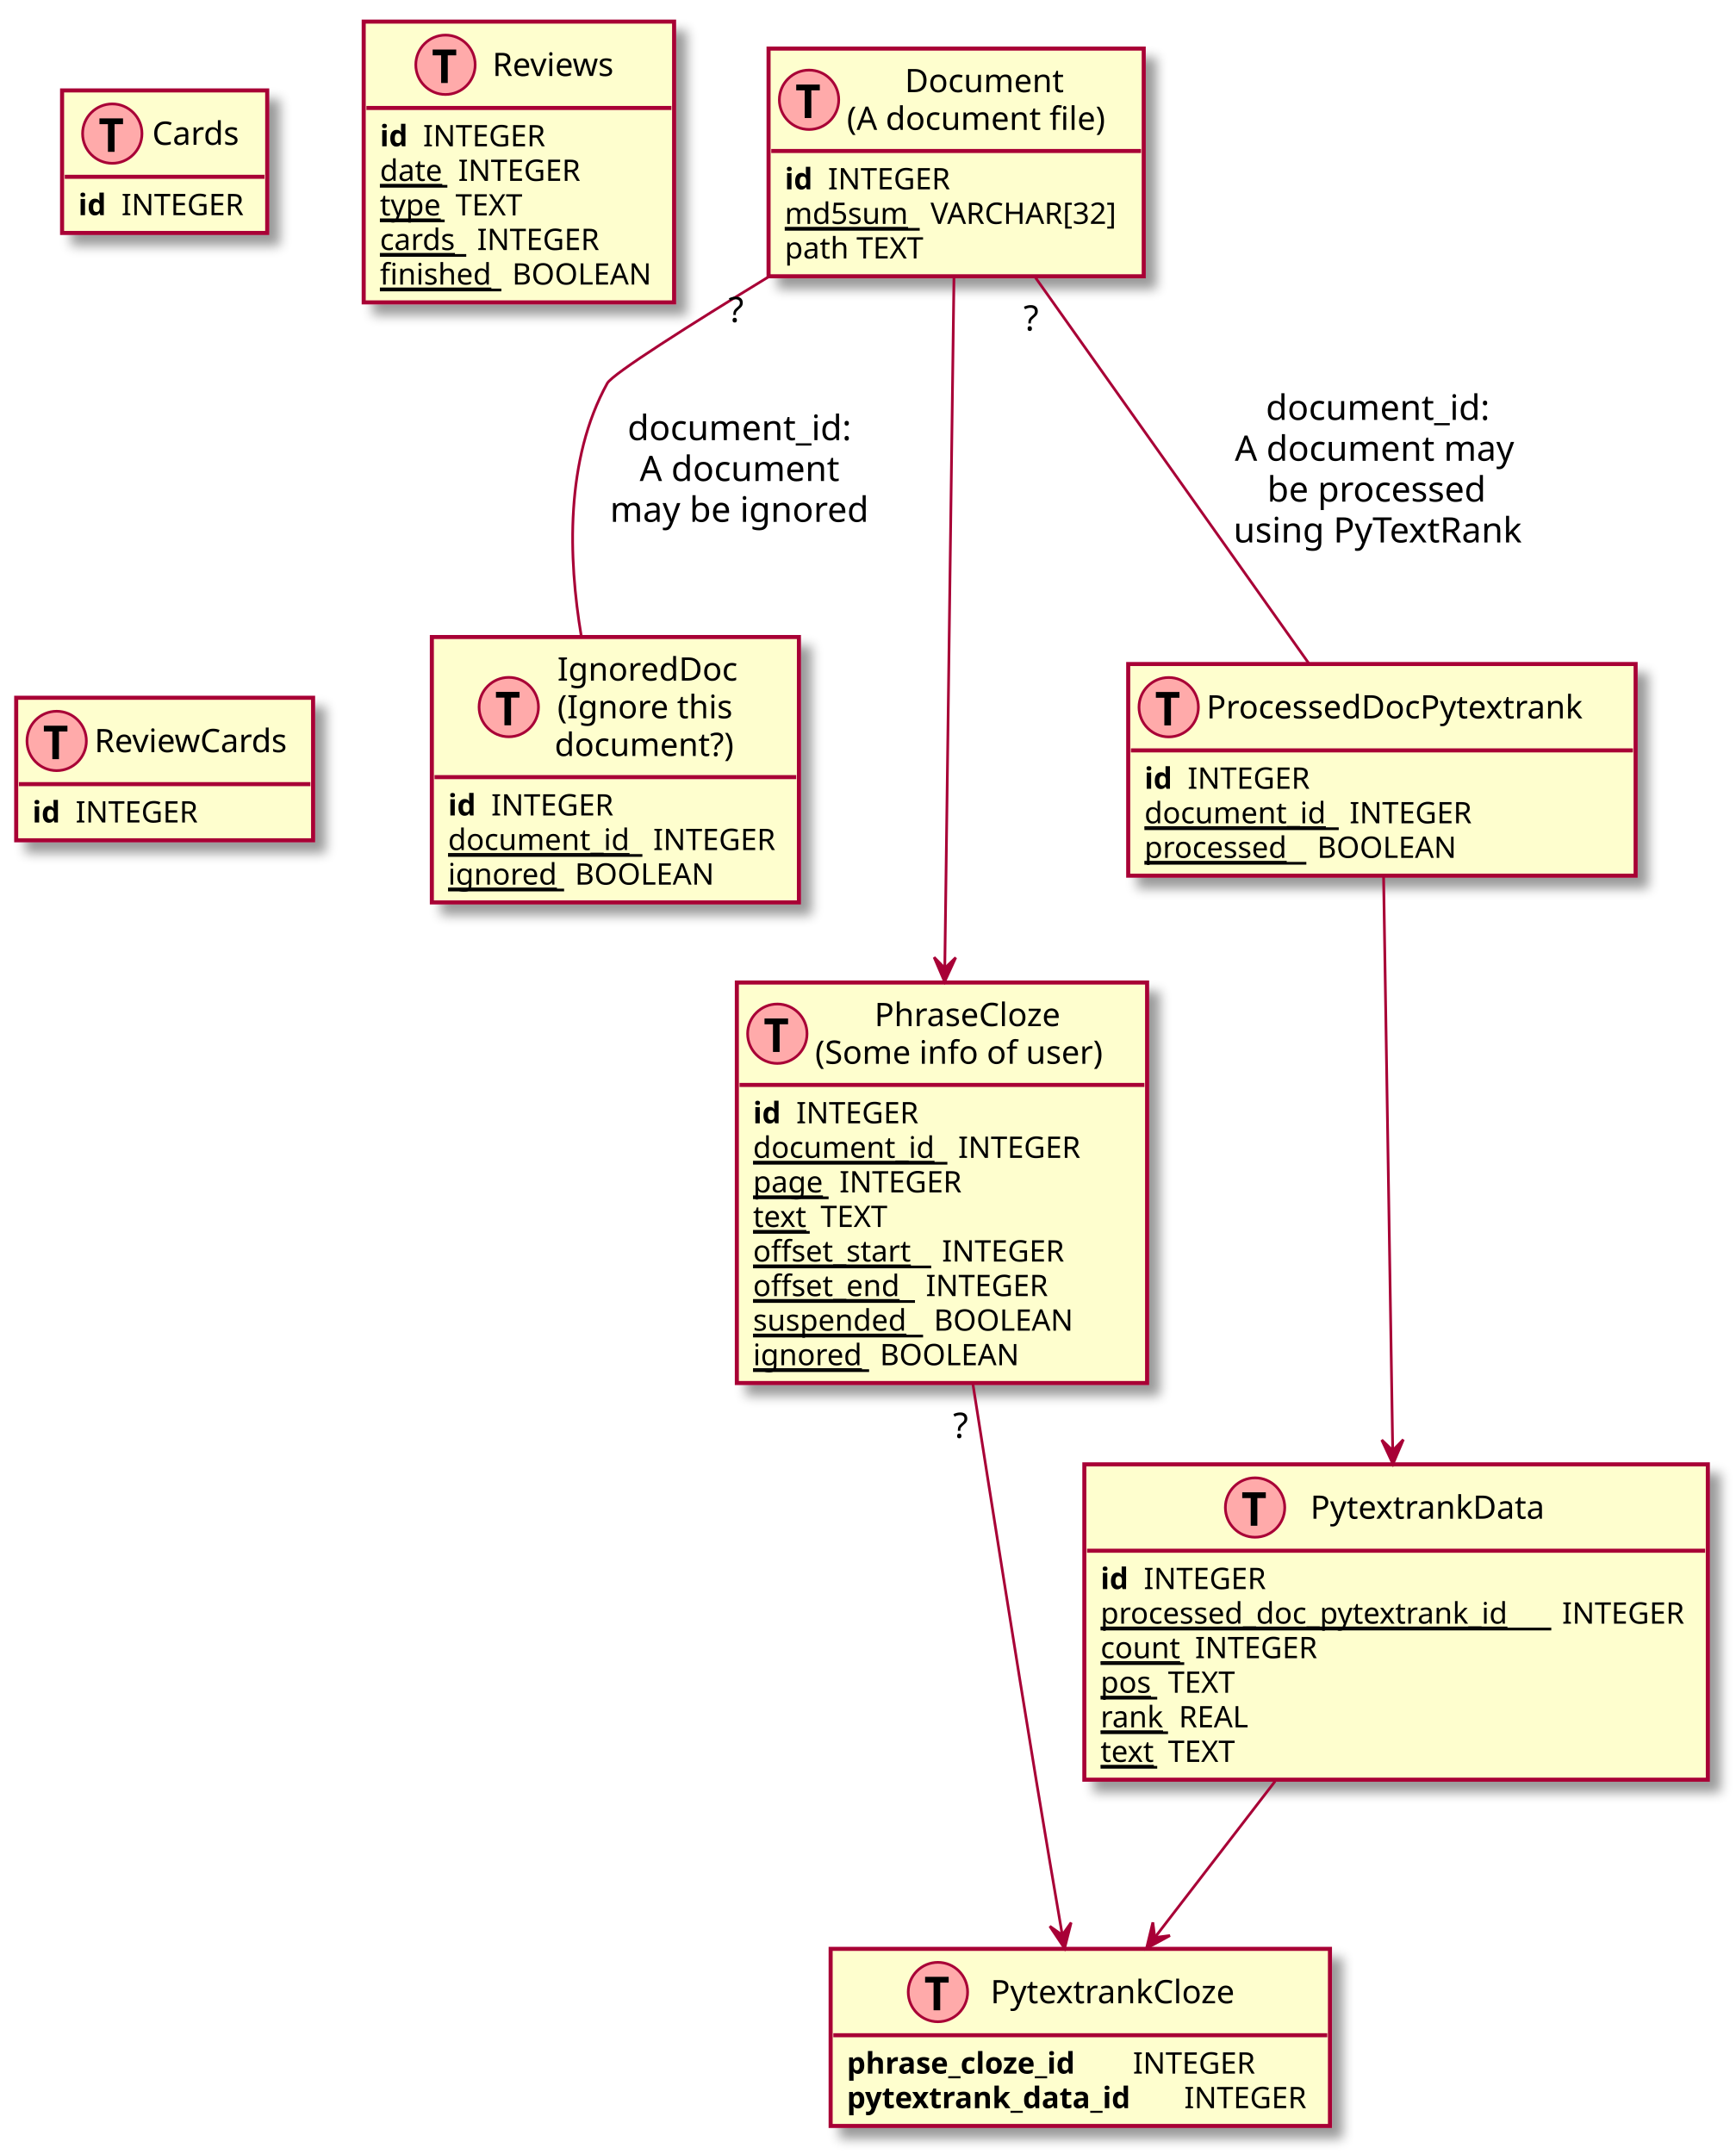
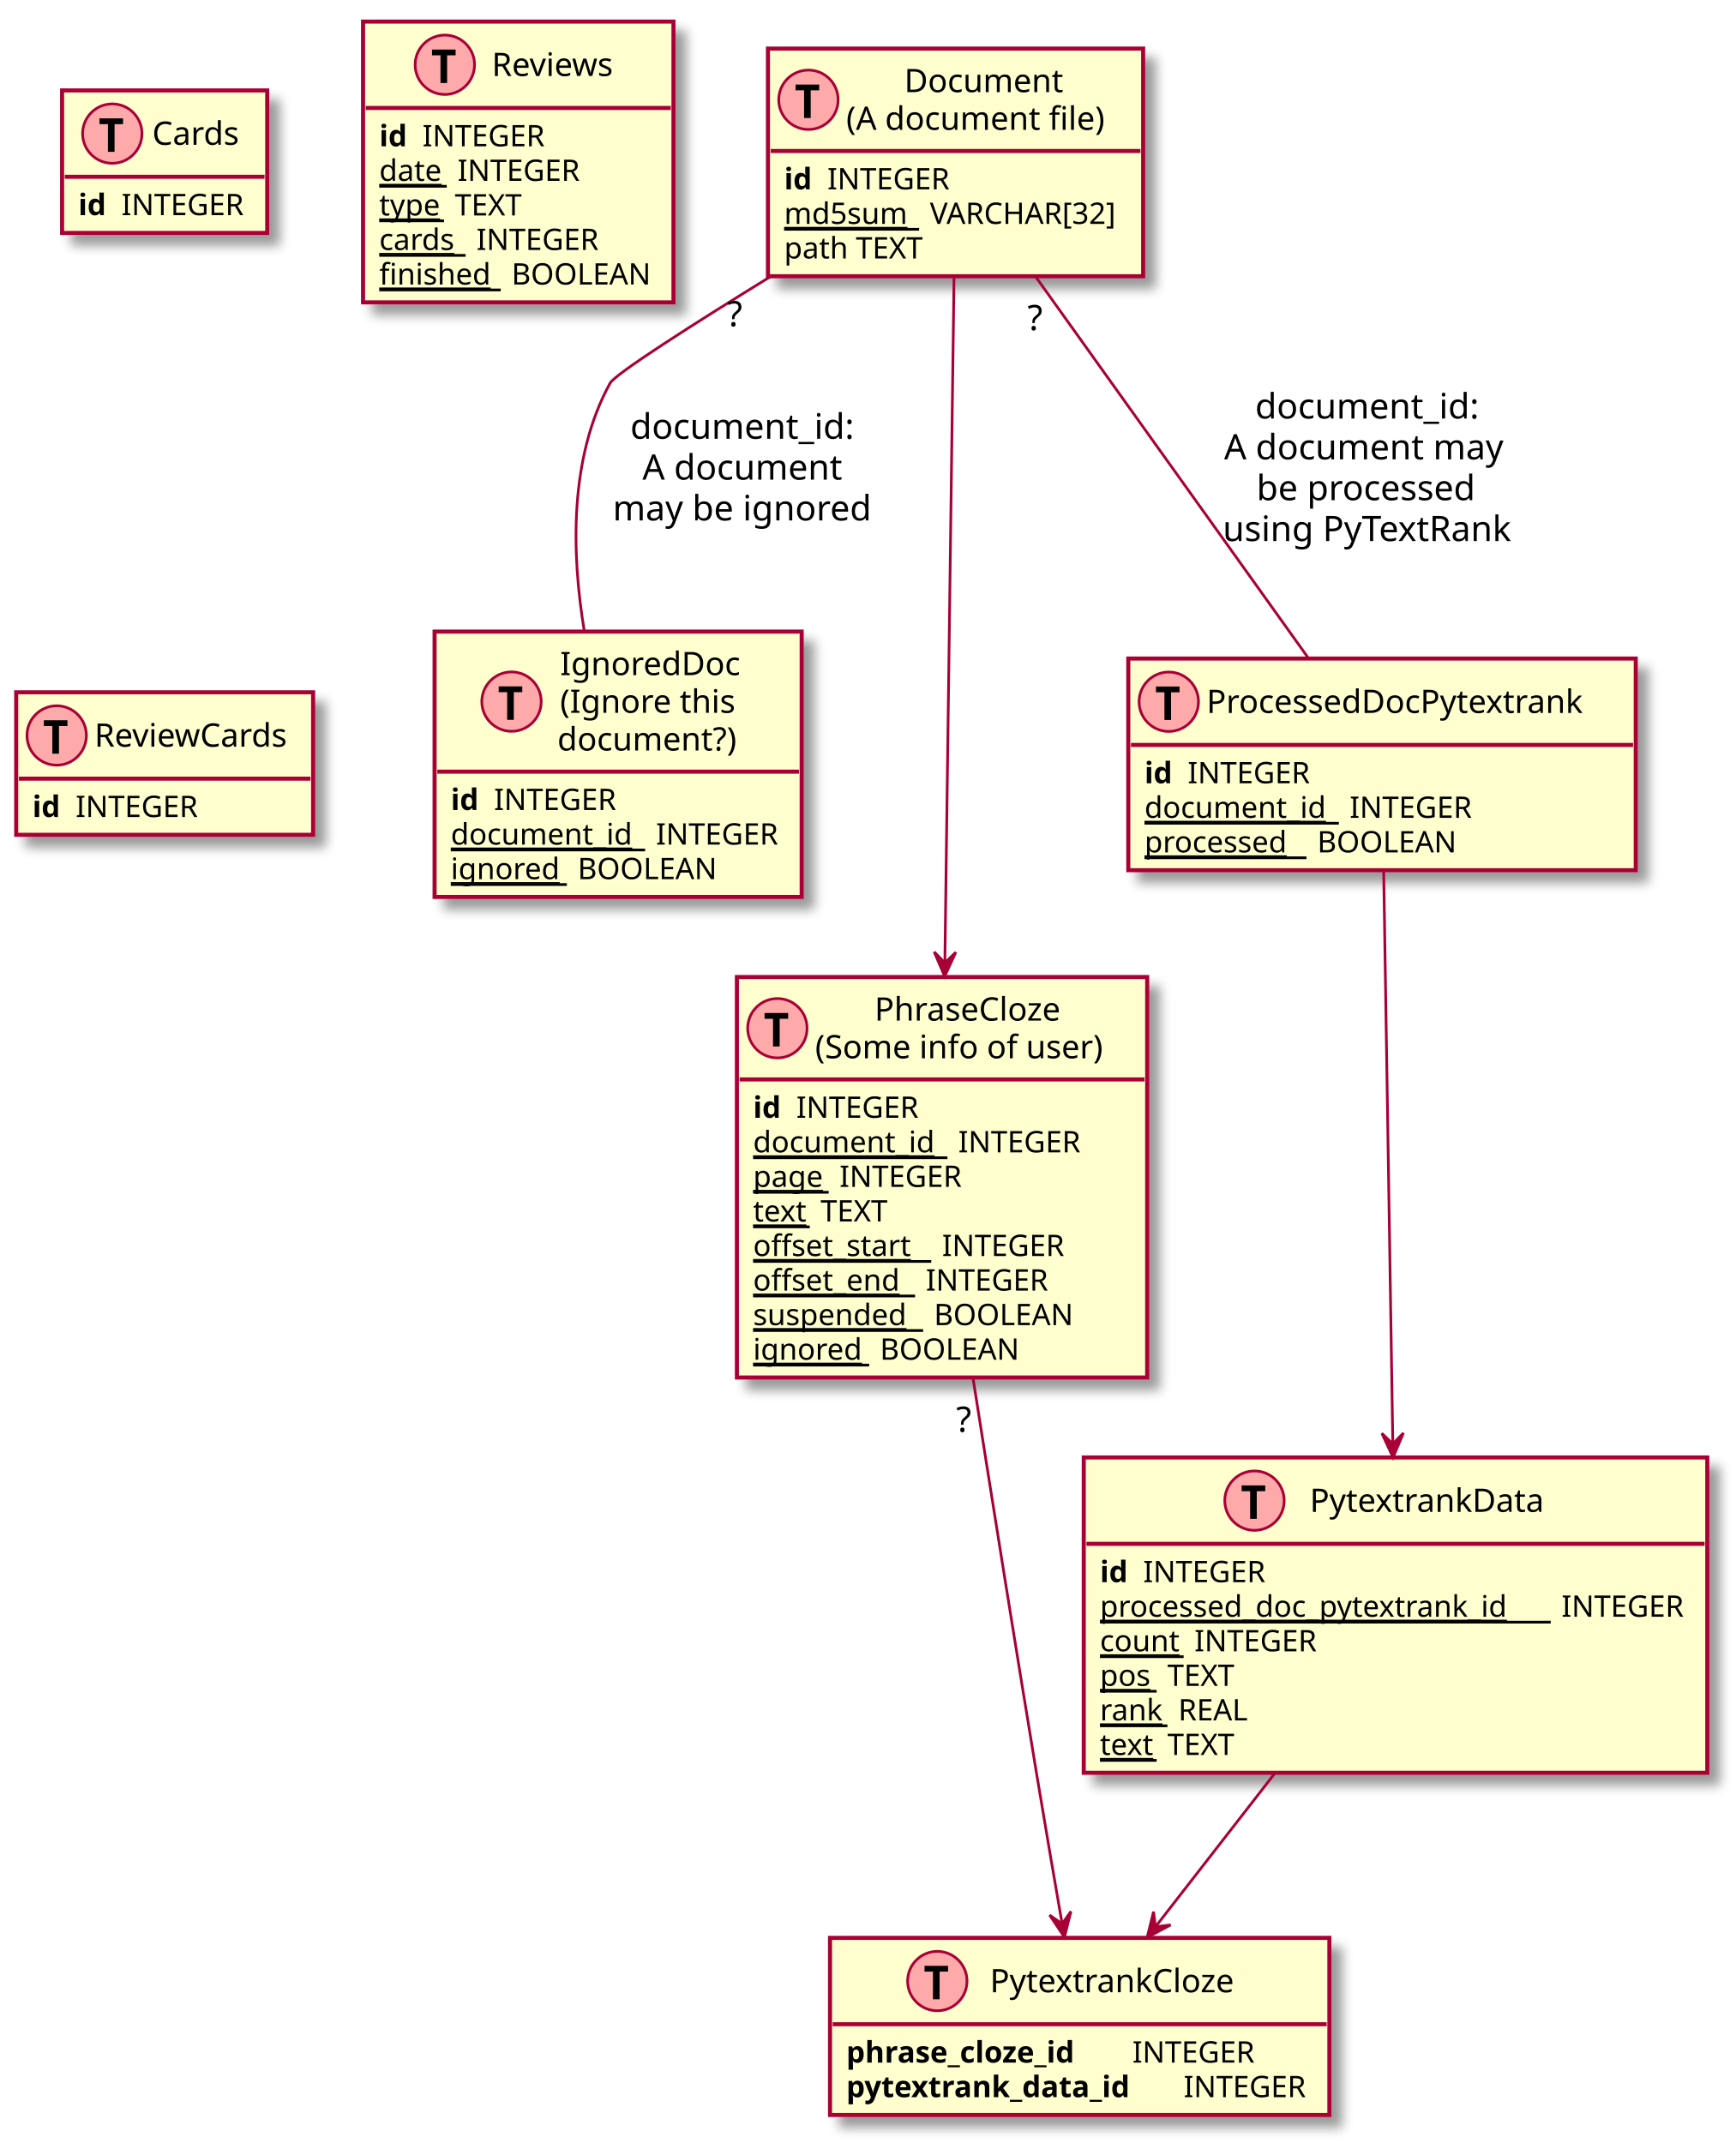
- <svg xmlns="http://www.w3.org/2000/svg" contentScriptType="application/ecmascript" contentStyleType="text/css" height="798px" preserveAspectRatio="none" style="width:643px;height:798px;" version="1.1" viewBox="0 0 643 798" width="643px" zoomAndPan="magnify">
+ <svg xmlns="http://www.w3.org/2000/svg" contentScriptType="application/ecmascript" contentStyleType="text/css" height="794px" preserveAspectRatio="none" style="width:643px;height:794px;" version="1.1" viewBox="0 0 643 794" width="643px" zoomAndPan="magnify">
  <defs>
    <filter height="300%" id="ff86ilo8tesae" width="300%" x="-1" y="-1">
      <feGaussianBlur result="blurOut" stdDeviation="2.0" />
      <feColorMatrix in="blurOut" result="blurOut2" type="matrix" values="0 0 0 0 0 0 0 0 0 0 0 0 0 0 0 0 0 0 .4 0" />
      <feOffset dx="4.0" dy="4.0" in="blurOut2" result="blurOut3" />
      <feBlend in="SourceGraphic" in2="blurOut3" mode="normal" />
    </filter>
  </defs>
  <g>
-     <rect fill="#FEFECE" filter="url(#ff86ilo8tesae)" height="84.352" id="document" style="stroke: #A80036; stroke-width: 1.5;" width="139" x="284.75" y="18" />
-     <ellipse cx="299.75" cy="36.969" fill="#FFAAAA" rx="11" ry="11" style="stroke: #A80036; stroke-width: 1.0;" />
-     <path d="M300.594,43.719 L298.141,43.719 L298.141,33.469 L295,33.469 L295,31.328 L303.734,31.328 L303.734,33.469 L300.594,33.469 L300.594,43.719 Z " />
-     <text fill="#000000" font-family="sans-serif" font-size="12" lengthAdjust="spacingAndGlyphs" textLength="64" x="335.25" y="34.139">Document</text>
-     <text fill="#000000" font-family="sans-serif" font-size="12" lengthAdjust="spacingAndGlyphs" textLength="107" x="313.75" y="48.107">(A document file)</text>
-     <line style="stroke: #A80036; stroke-width: 1.5;" x1="285.75" x2="422.75" y1="55.938" y2="55.938" />
-     <text fill="#000000" font-family="sans-serif" font-size="11" font-weight="bold" lengthAdjust="spacingAndGlyphs" textLength="12" x="290.75" y="70.148">id</text>
-     <text fill="#000000" font-family="sans-serif" font-size="11" lengthAdjust="spacingAndGlyphs" textLength="48" x="306.75" y="70.148">INTEGER</text>
-     <text fill="#000000" font-family="sans-serif" font-size="11" lengthAdjust="spacingAndGlyphs" text-decoration="underline" textLength="50" x="290.75" y="82.953">md5sum</text>
-     <line style="stroke: #000000; stroke-width: 1.0;" x1="290.75" x2="340.75" y1="84.953" y2="84.953" />
-     <text fill="#000000" font-family="sans-serif" font-size="11" lengthAdjust="spacingAndGlyphs" textLength="73" x="344.75" y="82.953">VARCHAR[32]</text>
-     <text fill="#000000" font-family="sans-serif" font-size="11" lengthAdjust="spacingAndGlyphs" textLength="57" x="290.75" y="95.757">path TEXT</text>
-     <rect fill="#FEFECE" filter="url(#ff86ilo8tesae)" height="98.32" id="ignored_doc" style="stroke: #A80036; stroke-width: 1.5;" width="136" x="160" y="236" />
-     <ellipse cx="188.5" cy="261.953" fill="#FFAAAA" rx="11" ry="11" style="stroke: #A80036; stroke-width: 1.0;" />
-     <path d="M189.344,268.703 L186.891,268.703 L186.891,258.453 L183.75,258.453 L183.75,256.312 L192.484,256.312 L192.484,258.453 L189.344,258.453 L189.344,268.703 Z " />
-     <text fill="#000000" font-family="sans-serif" font-size="12" lengthAdjust="spacingAndGlyphs" textLength="72" x="206.5" y="252.139">IgnoredDoc</text>
-     <text fill="#000000" font-family="sans-serif" font-size="12" lengthAdjust="spacingAndGlyphs" textLength="72" x="206.5" y="266.107">(Ignore this</text>
-     <text fill="#000000" font-family="sans-serif" font-size="12" lengthAdjust="spacingAndGlyphs" textLength="74" x="205.5" y="280.076">document?)</text>
-     <line style="stroke: #A80036; stroke-width: 1.5;" x1="161" x2="295" y1="287.906" y2="287.906" />
-     <text fill="#000000" font-family="sans-serif" font-size="11" font-weight="bold" lengthAdjust="spacingAndGlyphs" textLength="12" x="166" y="302.117">id</text>
-     <text fill="#000000" font-family="sans-serif" font-size="11" lengthAdjust="spacingAndGlyphs" textLength="48" x="182" y="302.117">INTEGER</text>
-     <text fill="#000000" font-family="sans-serif" font-size="11" lengthAdjust="spacingAndGlyphs" text-decoration="underline" textLength="72" x="166" y="314.921">document_id</text>
-     <line style="stroke: #000000; stroke-width: 1.0;" x1="166" x2="238" y1="316.921" y2="316.921" />
-     <text fill="#000000" font-family="sans-serif" font-size="11" lengthAdjust="spacingAndGlyphs" textLength="48" x="242" y="314.921">INTEGER</text>
-     <text fill="#000000" font-family="sans-serif" font-size="11" lengthAdjust="spacingAndGlyphs" text-decoration="underline" textLength="43" x="166" y="327.726">ignored</text>
-     <line style="stroke: #000000; stroke-width: 1.0;" x1="166" x2="209" y1="329.726" y2="329.726" />
-     <text fill="#000000" font-family="sans-serif" font-size="11" lengthAdjust="spacingAndGlyphs" textLength="54" x="213" y="327.726">BOOLEAN</text>
+     <rect fill="#FEFECE" filter="url(#ff86ilo8tesae)" height="84.352" id="document" style="stroke: #A80036; stroke-width: 1.5;" width="139" x="284.5" y="18" />
+     <ellipse cx="299.5" cy="36.969" fill="#FFAAAA" rx="11" ry="11" style="stroke: #A80036; stroke-width: 1.0;" />
+     <path d="M300.344,43.719 L297.891,43.719 L297.891,33.469 L294.75,33.469 L294.75,31.328 L303.484,31.328 L303.484,33.469 L300.344,33.469 L300.344,43.719 Z " />
+     <text fill="#000000" font-family="sans-serif" font-size="12" lengthAdjust="spacingAndGlyphs" textLength="64" x="335" y="34.139">Document</text>
+     <text fill="#000000" font-family="sans-serif" font-size="12" lengthAdjust="spacingAndGlyphs" textLength="107" x="313.5" y="48.107">(A document file)</text>
+     <line style="stroke: #A80036; stroke-width: 1.5;" x1="285.5" x2="422.5" y1="55.938" y2="55.938" />
+     <text fill="#000000" font-family="sans-serif" font-size="11" font-weight="bold" lengthAdjust="spacingAndGlyphs" textLength="12" x="290.5" y="70.148">id</text>
+     <text fill="#000000" font-family="sans-serif" font-size="11" lengthAdjust="spacingAndGlyphs" textLength="48" x="306.5" y="70.148">INTEGER</text>
+     <text fill="#000000" font-family="sans-serif" font-size="11" lengthAdjust="spacingAndGlyphs" text-decoration="underline" textLength="50" x="290.5" y="82.953">md5sum</text>
+     <line style="stroke: #000000; stroke-width: 1.0;" x1="290.5" x2="340.5" y1="84.953" y2="84.953" />
+     <text fill="#000000" font-family="sans-serif" font-size="11" lengthAdjust="spacingAndGlyphs" textLength="73" x="344.5" y="82.953">VARCHAR[32]</text>
+     <text fill="#000000" font-family="sans-serif" font-size="11" lengthAdjust="spacingAndGlyphs" textLength="57" x="290.5" y="95.757">path TEXT</text>
+     <rect fill="#FEFECE" filter="url(#ff86ilo8tesae)" height="98.32" id="ignored_doc" style="stroke: #A80036; stroke-width: 1.5;" width="136" x="161" y="234" />
+     <ellipse cx="189.5" cy="259.953" fill="#FFAAAA" rx="11" ry="11" style="stroke: #A80036; stroke-width: 1.0;" />
+     <path d="M190.344,266.703 L187.891,266.703 L187.891,256.453 L184.75,256.453 L184.75,254.312 L193.484,254.312 L193.484,256.453 L190.344,256.453 L190.344,266.703 Z " />
+     <text fill="#000000" font-family="sans-serif" font-size="12" lengthAdjust="spacingAndGlyphs" textLength="72" x="207.5" y="250.139">IgnoredDoc</text>
+     <text fill="#000000" font-family="sans-serif" font-size="12" lengthAdjust="spacingAndGlyphs" textLength="72" x="207.5" y="264.107">(Ignore this</text>
+     <text fill="#000000" font-family="sans-serif" font-size="12" lengthAdjust="spacingAndGlyphs" textLength="74" x="206.5" y="278.076">document?)</text>
+     <line style="stroke: #A80036; stroke-width: 1.5;" x1="162" x2="296" y1="285.906" y2="285.906" />
+     <text fill="#000000" font-family="sans-serif" font-size="11" font-weight="bold" lengthAdjust="spacingAndGlyphs" textLength="12" x="167" y="300.117">id</text>
+     <text fill="#000000" font-family="sans-serif" font-size="11" lengthAdjust="spacingAndGlyphs" textLength="48" x="183" y="300.117">INTEGER</text>
+     <text fill="#000000" font-family="sans-serif" font-size="11" lengthAdjust="spacingAndGlyphs" text-decoration="underline" textLength="72" x="167" y="312.921">document_id</text>
+     <line style="stroke: #000000; stroke-width: 1.0;" x1="167" x2="239" y1="314.921" y2="314.921" />
+     <text fill="#000000" font-family="sans-serif" font-size="11" lengthAdjust="spacingAndGlyphs" textLength="48" x="243" y="312.921">INTEGER</text>
+     <text fill="#000000" font-family="sans-serif" font-size="11" lengthAdjust="spacingAndGlyphs" text-decoration="underline" textLength="43" x="167" y="325.726">ignored</text>
+     <line style="stroke: #000000; stroke-width: 1.0;" x1="167" x2="210" y1="327.726" y2="327.726" />
+     <text fill="#000000" font-family="sans-serif" font-size="11" lengthAdjust="spacingAndGlyphs" textLength="54" x="214" y="325.726">BOOLEAN</text>
    <rect fill="#FEFECE" filter="url(#ff86ilo8tesae)" height="52.805" id="cards" style="stroke: #A80036; stroke-width: 1.5;" width="76" x="23" y="33.5" />
    <ellipse cx="41.6" cy="49.5" fill="#FFAAAA" rx="11" ry="11" style="stroke: #A80036; stroke-width: 1.0;" />
    <path d="M42.444,56.25 L39.991,56.25 L39.991,46 L36.85,46 L36.85,43.859 L45.584,43.859 L45.584,46 L42.444,46 L42.444,56.25 Z " />
    <text fill="#000000" font-family="sans-serif" font-size="12" lengthAdjust="spacingAndGlyphs" textLength="36" x="56.4" y="53.654">Cards</text>
    <line style="stroke: #A80036; stroke-width: 1.5;" x1="24" x2="98" y1="65.5" y2="65.5" />
    <text fill="#000000" font-family="sans-serif" font-size="11" font-weight="bold" lengthAdjust="spacingAndGlyphs" textLength="12" x="29" y="79.71">id</text>
    <text fill="#000000" font-family="sans-serif" font-size="11" lengthAdjust="spacingAndGlyphs" textLength="48" x="45" y="79.71">INTEGER</text>
-     <rect fill="#FEFECE" filter="url(#ff86ilo8tesae)" height="104.023" id="reviews" style="stroke: #A80036; stroke-width: 1.5;" width="115" x="134.75" y="8" />
-     <ellipse cx="165.05" cy="24" fill="#FFAAAA" rx="11" ry="11" style="stroke: #A80036; stroke-width: 1.0;" />
-     <path d="M165.894,30.75 L163.441,30.75 L163.441,20.5 L160.3,20.5 L160.3,18.359 L169.034,18.359 L169.034,20.5 L165.894,20.5 L165.894,30.75 Z " />
-     <text fill="#000000" font-family="sans-serif" font-size="12" lengthAdjust="spacingAndGlyphs" textLength="49" x="182.45" y="28.154">Reviews</text>
-     <line style="stroke: #A80036; stroke-width: 1.5;" x1="135.75" x2="248.75" y1="40" y2="40" />
-     <text fill="#000000" font-family="sans-serif" font-size="11" font-weight="bold" lengthAdjust="spacingAndGlyphs" textLength="12" x="140.75" y="54.21">id</text>
-     <text fill="#000000" font-family="sans-serif" font-size="11" lengthAdjust="spacingAndGlyphs" textLength="48" x="156.75" y="54.21">INTEGER</text>
-     <text fill="#000000" font-family="sans-serif" font-size="11" lengthAdjust="spacingAndGlyphs" text-decoration="underline" textLength="25" x="140.75" y="67.015">date</text>
-     <line style="stroke: #000000; stroke-width: 1.0;" x1="140.75" x2="165.75" y1="69.015" y2="69.015" />
-     <text fill="#000000" font-family="sans-serif" font-size="11" lengthAdjust="spacingAndGlyphs" textLength="48" x="169.75" y="67.015">INTEGER</text>
-     <text fill="#000000" font-family="sans-serif" font-size="11" lengthAdjust="spacingAndGlyphs" text-decoration="underline" textLength="24" x="140.75" y="79.82">type</text>
-     <line style="stroke: #000000; stroke-width: 1.0;" x1="140.75" x2="164.75" y1="81.82" y2="81.82" />
-     <text fill="#000000" font-family="sans-serif" font-size="11" lengthAdjust="spacingAndGlyphs" textLength="28" x="168.75" y="79.82">TEXT</text>
-     <text fill="#000000" font-family="sans-serif" font-size="11" lengthAdjust="spacingAndGlyphs" text-decoration="underline" textLength="32" x="140.75" y="92.624">cards</text>
-     <line style="stroke: #000000; stroke-width: 1.0;" x1="140.75" x2="172.75" y1="94.624" y2="94.624" />
-     <text fill="#000000" font-family="sans-serif" font-size="11" lengthAdjust="spacingAndGlyphs" textLength="48" x="176.75" y="92.624">INTEGER</text>
-     <text fill="#000000" font-family="sans-serif" font-size="11" lengthAdjust="spacingAndGlyphs" text-decoration="underline" textLength="45" x="140.75" y="105.429">finished</text>
-     <line style="stroke: #000000; stroke-width: 1.0;" x1="140.75" x2="185.75" y1="107.429" y2="107.429" />
-     <text fill="#000000" font-family="sans-serif" font-size="11" lengthAdjust="spacingAndGlyphs" textLength="54" x="189.75" y="105.429">BOOLEAN</text>
-     <rect fill="#FEFECE" filter="url(#ff86ilo8tesae)" height="52.805" id="review_cards" style="stroke: #A80036; stroke-width: 1.5;" width="110" x="6" y="258.5" />
-     <ellipse cx="21" cy="274.5" fill="#FFAAAA" rx="11" ry="11" style="stroke: #A80036; stroke-width: 1.0;" />
-     <path d="M21.844,281.25 L19.391,281.25 L19.391,271 L16.25,271 L16.25,268.859 L24.984,268.859 L24.984,271 L21.844,271 L21.844,281.25 Z " />
-     <text fill="#000000" font-family="sans-serif" font-size="12" lengthAdjust="spacingAndGlyphs" textLength="78" x="35" y="278.654">ReviewCards</text>
-     <line style="stroke: #A80036; stroke-width: 1.5;" x1="7" x2="115" y1="290.5" y2="290.5" />
-     <text fill="#000000" font-family="sans-serif" font-size="11" font-weight="bold" lengthAdjust="spacingAndGlyphs" textLength="12" x="12" y="304.71">id</text>
-     <text fill="#000000" font-family="sans-serif" font-size="11" lengthAdjust="spacingAndGlyphs" textLength="48" x="28" y="304.71">INTEGER</text>
-     <rect fill="#FEFECE" filter="url(#ff86ilo8tesae)" height="148.375" id="phrase_cloze" style="stroke: #A80036; stroke-width: 1.5;" width="152" x="273" y="364" />
-     <ellipse cx="288" cy="382.969" fill="#FFAAAA" rx="11" ry="11" style="stroke: #A80036; stroke-width: 1.0;" />
-     <path d="M288.844,389.719 L286.391,389.719 L286.391,379.469 L283.25,379.469 L283.25,377.328 L291.984,377.328 L291.984,379.469 L288.844,379.469 L288.844,389.719 Z " />
-     <text fill="#000000" font-family="sans-serif" font-size="12" lengthAdjust="spacingAndGlyphs" textLength="76" x="324" y="380.139">PhraseCloze</text>
-     <text fill="#000000" font-family="sans-serif" font-size="12" lengthAdjust="spacingAndGlyphs" textLength="120" x="302" y="394.107">(Some info of user)</text>
-     <line style="stroke: #A80036; stroke-width: 1.5;" x1="274" x2="424" y1="401.938" y2="401.938" />
-     <text fill="#000000" font-family="sans-serif" font-size="11" font-weight="bold" lengthAdjust="spacingAndGlyphs" textLength="12" x="279" y="416.148">id</text>
-     <text fill="#000000" font-family="sans-serif" font-size="11" lengthAdjust="spacingAndGlyphs" textLength="48" x="295" y="416.148">INTEGER</text>
-     <text fill="#000000" font-family="sans-serif" font-size="11" lengthAdjust="spacingAndGlyphs" text-decoration="underline" textLength="72" x="279" y="428.953">document_id</text>
-     <line style="stroke: #000000; stroke-width: 1.0;" x1="279" x2="351" y1="430.953" y2="430.953" />
-     <text fill="#000000" font-family="sans-serif" font-size="11" lengthAdjust="spacingAndGlyphs" textLength="48" x="355" y="428.953">INTEGER</text>
-     <text fill="#000000" font-family="sans-serif" font-size="11" lengthAdjust="spacingAndGlyphs" text-decoration="underline" textLength="28" x="279" y="441.757">page</text>
-     <line style="stroke: #000000; stroke-width: 1.0;" x1="279" x2="307" y1="443.757" y2="443.757" />
-     <text fill="#000000" font-family="sans-serif" font-size="11" lengthAdjust="spacingAndGlyphs" textLength="48" x="311" y="441.757">INTEGER</text>
-     <text fill="#000000" font-family="sans-serif" font-size="11" lengthAdjust="spacingAndGlyphs" text-decoration="underline" textLength="21" x="279" y="454.562">text</text>
-     <line style="stroke: #000000; stroke-width: 1.0;" x1="279" x2="300" y1="456.562" y2="456.562" />
-     <text fill="#000000" font-family="sans-serif" font-size="11" lengthAdjust="spacingAndGlyphs" textLength="28" x="304" y="454.562">TEXT</text>
-     <text fill="#000000" font-family="sans-serif" font-size="11" lengthAdjust="spacingAndGlyphs" text-decoration="underline" textLength="66" x="279" y="467.367">offset_start</text>
-     <line style="stroke: #000000; stroke-width: 1.0;" x1="279" x2="345" y1="469.367" y2="469.367" />
-     <text fill="#000000" font-family="sans-serif" font-size="11" lengthAdjust="spacingAndGlyphs" textLength="48" x="349" y="467.367">INTEGER</text>
-     <text fill="#000000" font-family="sans-serif" font-size="11" lengthAdjust="spacingAndGlyphs" text-decoration="underline" textLength="60" x="279" y="480.171">offset_end</text>
-     <line style="stroke: #000000; stroke-width: 1.0;" x1="279" x2="339" y1="482.171" y2="482.171" />
-     <text fill="#000000" font-family="sans-serif" font-size="11" lengthAdjust="spacingAndGlyphs" textLength="48" x="343" y="480.171">INTEGER</text>
-     <text fill="#000000" font-family="sans-serif" font-size="11" lengthAdjust="spacingAndGlyphs" text-decoration="underline" textLength="63" x="279" y="492.976">suspended</text>
-     <line style="stroke: #000000; stroke-width: 1.0;" x1="279" x2="342" y1="494.976" y2="494.976" />
-     <text fill="#000000" font-family="sans-serif" font-size="11" lengthAdjust="spacingAndGlyphs" textLength="54" x="346" y="492.976">BOOLEAN</text>
-     <text fill="#000000" font-family="sans-serif" font-size="11" lengthAdjust="spacingAndGlyphs" text-decoration="underline" textLength="43" x="279" y="505.781">ignored</text>
-     <line style="stroke: #000000; stroke-width: 1.0;" x1="279" x2="322" y1="507.781" y2="507.781" />
-     <text fill="#000000" font-family="sans-serif" font-size="11" lengthAdjust="spacingAndGlyphs" textLength="54" x="326" y="505.781">BOOLEAN</text>
-     <rect fill="#FEFECE" filter="url(#ff86ilo8tesae)" height="78.414" id="processed_doc_pytextrank" style="stroke: #A80036; stroke-width: 1.5;" width="188" x="418" y="246" />
-     <ellipse cx="433" cy="262" fill="#FFAAAA" rx="11" ry="11" style="stroke: #A80036; stroke-width: 1.0;" />
-     <path d="M433.844,268.75 L431.391,268.75 L431.391,258.5 L428.25,258.5 L428.25,256.359 L436.984,256.359 L436.984,258.5 L433.844,258.5 L433.844,268.75 Z " />
-     <text fill="#000000" font-family="sans-serif" font-size="12" lengthAdjust="spacingAndGlyphs" textLength="156" x="447" y="266.154">ProcessedDocPytextrank</text>
-     <line style="stroke: #A80036; stroke-width: 1.5;" x1="419" x2="605" y1="278" y2="278" />
-     <text fill="#000000" font-family="sans-serif" font-size="11" font-weight="bold" lengthAdjust="spacingAndGlyphs" textLength="12" x="424" y="292.21">id</text>
-     <text fill="#000000" font-family="sans-serif" font-size="11" lengthAdjust="spacingAndGlyphs" textLength="48" x="440" y="292.21">INTEGER</text>
-     <text fill="#000000" font-family="sans-serif" font-size="11" lengthAdjust="spacingAndGlyphs" text-decoration="underline" textLength="72" x="424" y="305.015">document_id</text>
-     <line style="stroke: #000000; stroke-width: 1.0;" x1="424" x2="496" y1="307.015" y2="307.015" />
-     <text fill="#000000" font-family="sans-serif" font-size="11" lengthAdjust="spacingAndGlyphs" textLength="48" x="500" y="305.015">INTEGER</text>
-     <text fill="#000000" font-family="sans-serif" font-size="11" lengthAdjust="spacingAndGlyphs" text-decoration="underline" textLength="60" x="424" y="317.82">processed</text>
-     <line style="stroke: #000000; stroke-width: 1.0;" x1="424" x2="484" y1="319.82" y2="319.82" />
-     <text fill="#000000" font-family="sans-serif" font-size="11" lengthAdjust="spacingAndGlyphs" textLength="54" x="488" y="317.82">BOOLEAN</text>
-     <rect fill="#FEFECE" filter="url(#ff86ilo8tesae)" height="65.609" id="pytextrank_cloze" style="stroke: #A80036; stroke-width: 1.5;" width="185" x="307.75" y="722" />
-     <ellipse cx="347.5" cy="738" fill="#FFAAAA" rx="11" ry="11" style="stroke: #A80036; stroke-width: 1.0;" />
-     <path d="M348.344,744.75 L345.891,744.75 L345.891,734.5 L342.75,734.5 L342.75,732.359 L351.484,732.359 L351.484,734.5 L348.344,734.5 L348.344,744.75 Z " />
-     <text fill="#000000" font-family="sans-serif" font-size="12" lengthAdjust="spacingAndGlyphs" textLength="98" x="367" y="742.154">PytextrankCloze</text>
-     <line style="stroke: #A80036; stroke-width: 1.5;" x1="308.75" x2="491.75" y1="754" y2="754" />
-     <text fill="#000000" font-family="sans-serif" font-size="11" font-weight="bold" lengthAdjust="spacingAndGlyphs" textLength="102" x="313.75" y="768.21">phrase_cloze_id</text>
-     <text fill="#000000" font-family="sans-serif" font-size="11" lengthAdjust="spacingAndGlyphs" textLength="48" x="419.75" y="768.21">INTEGER</text>
-     <text fill="#000000" font-family="sans-serif" font-size="11" font-weight="bold" lengthAdjust="spacingAndGlyphs" textLength="121" x="313.75" y="781.015">pytextrank_data_id</text>
-     <text fill="#000000" font-family="sans-serif" font-size="11" lengthAdjust="spacingAndGlyphs" textLength="48" x="438.75" y="781.015">INTEGER</text>
-     <rect fill="#FEFECE" filter="url(#ff86ilo8tesae)" height="116.828" id="pytextrank_data" style="stroke: #A80036; stroke-width: 1.5;" width="231" x="401.75" y="542.5" />
-     <ellipse cx="465" cy="558.5" fill="#FFAAAA" rx="11" ry="11" style="stroke: #A80036; stroke-width: 1.0;" />
-     <path d="M465.844,565.25 L463.391,565.25 L463.391,555 L460.25,555 L460.25,552.859 L468.984,552.859 L468.984,555 L465.844,555 L465.844,565.25 Z " />
-     <text fill="#000000" font-family="sans-serif" font-size="12" lengthAdjust="spacingAndGlyphs" textLength="96" x="485.5" y="562.654">PytextrankData</text>
-     <line style="stroke: #A80036; stroke-width: 1.5;" x1="402.75" x2="631.75" y1="574.5" y2="574.5" />
-     <text fill="#000000" font-family="sans-serif" font-size="11" font-weight="bold" lengthAdjust="spacingAndGlyphs" textLength="12" x="407.75" y="588.71">id</text>
-     <text fill="#000000" font-family="sans-serif" font-size="11" lengthAdjust="spacingAndGlyphs" textLength="48" x="423.75" y="588.71">INTEGER</text>
-     <text fill="#000000" font-family="sans-serif" font-size="11" lengthAdjust="spacingAndGlyphs" text-decoration="underline" textLength="167" x="407.75" y="601.515">processed_doc_pytextrank_id</text>
-     <line style="stroke: #000000; stroke-width: 1.0;" x1="407.75" x2="574.75" y1="603.515" y2="603.515" />
-     <text fill="#000000" font-family="sans-serif" font-size="11" lengthAdjust="spacingAndGlyphs" textLength="48" x="578.75" y="601.515">INTEGER</text>
-     <text fill="#000000" font-family="sans-serif" font-size="11" lengthAdjust="spacingAndGlyphs" text-decoration="underline" textLength="31" x="407.75" y="614.32">count</text>
-     <line style="stroke: #000000; stroke-width: 1.0;" x1="407.75" x2="438.75" y1="616.32" y2="616.32" />
-     <text fill="#000000" font-family="sans-serif" font-size="11" lengthAdjust="spacingAndGlyphs" textLength="48" x="442.75" y="614.32">INTEGER</text>
-     <text fill="#000000" font-family="sans-serif" font-size="11" lengthAdjust="spacingAndGlyphs" text-decoration="underline" textLength="21" x="407.75" y="627.125">pos</text>
-     <line style="stroke: #000000; stroke-width: 1.0;" x1="407.75" x2="428.75" y1="629.125" y2="629.125" />
-     <text fill="#000000" font-family="sans-serif" font-size="11" lengthAdjust="spacingAndGlyphs" textLength="28" x="432.75" y="627.125">TEXT</text>
-     <text fill="#000000" font-family="sans-serif" font-size="11" lengthAdjust="spacingAndGlyphs" text-decoration="underline" textLength="25" x="407.75" y="639.929">rank</text>
-     <line style="stroke: #000000; stroke-width: 1.0;" x1="407.75" x2="432.75" y1="641.929" y2="641.929" />
-     <text fill="#000000" font-family="sans-serif" font-size="11" lengthAdjust="spacingAndGlyphs" textLength="27" x="436.75" y="639.929">REAL</text>
-     <text fill="#000000" font-family="sans-serif" font-size="11" lengthAdjust="spacingAndGlyphs" text-decoration="underline" textLength="21" x="407.75" y="652.734">text</text>
-     <line style="stroke: #000000; stroke-width: 1.0;" x1="407.75" x2="428.75" y1="654.734" y2="654.734" />
-     <text fill="#000000" font-family="sans-serif" font-size="11" lengthAdjust="spacingAndGlyphs" textLength="28" x="432.75" y="652.734">TEXT</text>
-     <path d="M383.164,102.162 C412.232,143.188 456.515,205.689 484.854,245.686 " fill="none" id="document-processed_doc_pytextrank" style="stroke: #A80036; stroke-width: 1.0;" />
-     <text fill="#000000" font-family="sans-serif" font-size="13" lengthAdjust="spacingAndGlyphs" textLength="87" x="469" y="155.567">document_id:</text>
-     <text fill="#000000" font-family="sans-serif" font-size="13" lengthAdjust="spacingAndGlyphs" textLength="110" x="457.5" y="170.7">A document may</text>
-     <text fill="#000000" font-family="sans-serif" font-size="13" lengthAdjust="spacingAndGlyphs" textLength="86" x="469.5" y="185.833">be processed</text>
-     <text fill="#000000" font-family="sans-serif" font-size="13" lengthAdjust="spacingAndGlyphs" textLength="111" x="457" y="200.965">using PyTextRank</text>
-     <text fill="#000000" font-family="sans-serif" font-size="13" lengthAdjust="spacingAndGlyphs" textLength="7" x="379.208" y="122.436">?</text>
-     <path d="M285.457,102.126 C255.622,120.363 226.927,138.514 225,142 C209.37,170.269 210.522,206.79 215.374,235.715 " fill="none" id="document-ignored_doc" style="stroke: #A80036; stroke-width: 1.0;" />
-     <text fill="#000000" font-family="sans-serif" font-size="13" lengthAdjust="spacingAndGlyphs" textLength="87" x="232.5" y="163.067">document_id:</text>
-     <text fill="#000000" font-family="sans-serif" font-size="13" lengthAdjust="spacingAndGlyphs" textLength="78" x="237" y="178.2">A document</text>
-     <text fill="#000000" font-family="sans-serif" font-size="13" lengthAdjust="spacingAndGlyphs" textLength="100" x="226" y="193.333">may be ignored</text>
-     <text fill="#000000" font-family="sans-serif" font-size="13" lengthAdjust="spacingAndGlyphs" textLength="7" x="269.899" y="119.299">?</text>
-     <path d="M353.451,102.314 C352.633,163.823 351.08,280.586 350.042,358.622 " fill="none" id="document-phrase_cloze" style="stroke: #A80036; stroke-width: 1.0;" />
-     <polygon fill="#A80036" points="349.975,363.705,354.093,354.758,350.041,358.705,346.094,354.653,349.975,363.705" style="stroke: #A80036; stroke-width: 1.0;" />
-     <path d="M360.376,512.198 C367.121,555.253 375.908,610.743 384,660 C387.064,678.653 390.578,699.367 393.531,716.594 " fill="none" id="phrase_cloze-pytextrank_cloze" style="stroke: #A80036; stroke-width: 1.0;" />
-     <polygon fill="#A80036" points="394.428,721.821,396.848,712.274,393.582,716.894,388.963,713.628,394.428,721.821" style="stroke: #A80036; stroke-width: 1.0;" />
-     <text fill="#000000" font-family="sans-serif" font-size="13" lengthAdjust="spacingAndGlyphs" textLength="7" x="353.085" y="532.678">?</text>
-     <path d="M472.434,659.898 C457.55,679.234 441.389,700.229 428.117,717.472 " fill="none" id="pytextrank_data-pytextrank_cloze" style="stroke: #A80036; stroke-width: 1.0;" />
-     <polygon fill="#A80036" points="424.807,721.772,433.466,717.079,427.856,717.809,427.126,712.2,424.807,721.772" style="stroke: #A80036; stroke-width: 1.0;" />
-     <path d="M512.608,324.189 C513.451,377.126 514.985,473.464 515.998,537.106 " fill="none" id="processed_doc_pytextrank-pytextrank_data" style="stroke: #A80036; stroke-width: 1.0;" />
-     <polygon fill="#A80036" points="516.083,542.394,519.938,533.331,516.003,537.395,511.94,533.459,516.083,542.394" style="stroke: #A80036; stroke-width: 1.0;" />
+     <rect fill="#FEFECE" filter="url(#ff86ilo8tesae)" height="104.023" id="reviews" style="stroke: #A80036; stroke-width: 1.5;" width="115" x="134.5" y="8" />
+     <ellipse cx="164.8" cy="24" fill="#FFAAAA" rx="11" ry="11" style="stroke: #A80036; stroke-width: 1.0;" />
+     <path d="M165.644,30.75 L163.191,30.75 L163.191,20.5 L160.05,20.5 L160.05,18.359 L168.784,18.359 L168.784,20.5 L165.644,20.5 L165.644,30.75 Z " />
+     <text fill="#000000" font-family="sans-serif" font-size="12" lengthAdjust="spacingAndGlyphs" textLength="49" x="182.2" y="28.154">Reviews</text>
+     <line style="stroke: #A80036; stroke-width: 1.5;" x1="135.5" x2="248.5" y1="40" y2="40" />
+     <text fill="#000000" font-family="sans-serif" font-size="11" font-weight="bold" lengthAdjust="spacingAndGlyphs" textLength="12" x="140.5" y="54.21">id</text>
+     <text fill="#000000" font-family="sans-serif" font-size="11" lengthAdjust="spacingAndGlyphs" textLength="48" x="156.5" y="54.21">INTEGER</text>
+     <text fill="#000000" font-family="sans-serif" font-size="11" lengthAdjust="spacingAndGlyphs" text-decoration="underline" textLength="25" x="140.5" y="67.015">date</text>
+     <line style="stroke: #000000; stroke-width: 1.0;" x1="140.5" x2="165.5" y1="69.015" y2="69.015" />
+     <text fill="#000000" font-family="sans-serif" font-size="11" lengthAdjust="spacingAndGlyphs" textLength="48" x="169.5" y="67.015">INTEGER</text>
+     <text fill="#000000" font-family="sans-serif" font-size="11" lengthAdjust="spacingAndGlyphs" text-decoration="underline" textLength="24" x="140.5" y="79.82">type</text>
+     <line style="stroke: #000000; stroke-width: 1.0;" x1="140.5" x2="164.5" y1="81.82" y2="81.82" />
+     <text fill="#000000" font-family="sans-serif" font-size="11" lengthAdjust="spacingAndGlyphs" textLength="28" x="168.5" y="79.82">TEXT</text>
+     <text fill="#000000" font-family="sans-serif" font-size="11" lengthAdjust="spacingAndGlyphs" text-decoration="underline" textLength="32" x="140.5" y="92.624">cards</text>
+     <line style="stroke: #000000; stroke-width: 1.0;" x1="140.5" x2="172.5" y1="94.624" y2="94.624" />
+     <text fill="#000000" font-family="sans-serif" font-size="11" lengthAdjust="spacingAndGlyphs" textLength="48" x="176.5" y="92.624">INTEGER</text>
+     <text fill="#000000" font-family="sans-serif" font-size="11" lengthAdjust="spacingAndGlyphs" text-decoration="underline" textLength="45" x="140.5" y="105.429">finished</text>
+     <line style="stroke: #000000; stroke-width: 1.0;" x1="140.5" x2="185.5" y1="107.429" y2="107.429" />
+     <text fill="#000000" font-family="sans-serif" font-size="11" lengthAdjust="spacingAndGlyphs" textLength="54" x="189.5" y="105.429">BOOLEAN</text>
+     <rect fill="#FEFECE" filter="url(#ff86ilo8tesae)" height="52.805" id="review_cards" style="stroke: #A80036; stroke-width: 1.5;" width="110" x="6" y="256.5" />
+     <ellipse cx="21" cy="272.5" fill="#FFAAAA" rx="11" ry="11" style="stroke: #A80036; stroke-width: 1.0;" />
+     <path d="M21.844,279.25 L19.391,279.25 L19.391,269 L16.25,269 L16.25,266.859 L24.984,266.859 L24.984,269 L21.844,269 L21.844,279.25 Z " />
+     <text fill="#000000" font-family="sans-serif" font-size="12" lengthAdjust="spacingAndGlyphs" textLength="78" x="35" y="276.654">ReviewCards</text>
+     <line style="stroke: #A80036; stroke-width: 1.5;" x1="7" x2="115" y1="288.5" y2="288.5" />
+     <text fill="#000000" font-family="sans-serif" font-size="11" font-weight="bold" lengthAdjust="spacingAndGlyphs" textLength="12" x="12" y="302.71">id</text>
+     <text fill="#000000" font-family="sans-serif" font-size="11" lengthAdjust="spacingAndGlyphs" textLength="48" x="28" y="302.71">INTEGER</text>
+     <rect fill="#FEFECE" filter="url(#ff86ilo8tesae)" height="148.375" id="phrase_cloze" style="stroke: #A80036; stroke-width: 1.5;" width="152" x="273" y="362" />
+     <ellipse cx="288" cy="380.969" fill="#FFAAAA" rx="11" ry="11" style="stroke: #A80036; stroke-width: 1.0;" />
+     <path d="M288.844,387.719 L286.391,387.719 L286.391,377.469 L283.25,377.469 L283.25,375.328 L291.984,375.328 L291.984,377.469 L288.844,377.469 L288.844,387.719 Z " />
+     <text fill="#000000" font-family="sans-serif" font-size="12" lengthAdjust="spacingAndGlyphs" textLength="76" x="324" y="378.139">PhraseCloze</text>
+     <text fill="#000000" font-family="sans-serif" font-size="12" lengthAdjust="spacingAndGlyphs" textLength="120" x="302" y="392.107">(Some info of user)</text>
+     <line style="stroke: #A80036; stroke-width: 1.5;" x1="274" x2="424" y1="399.938" y2="399.938" />
+     <text fill="#000000" font-family="sans-serif" font-size="11" font-weight="bold" lengthAdjust="spacingAndGlyphs" textLength="12" x="279" y="414.148">id</text>
+     <text fill="#000000" font-family="sans-serif" font-size="11" lengthAdjust="spacingAndGlyphs" textLength="48" x="295" y="414.148">INTEGER</text>
+     <text fill="#000000" font-family="sans-serif" font-size="11" lengthAdjust="spacingAndGlyphs" text-decoration="underline" textLength="72" x="279" y="426.953">document_id</text>
+     <line style="stroke: #000000; stroke-width: 1.0;" x1="279" x2="351" y1="428.953" y2="428.953" />
+     <text fill="#000000" font-family="sans-serif" font-size="11" lengthAdjust="spacingAndGlyphs" textLength="48" x="355" y="426.953">INTEGER</text>
+     <text fill="#000000" font-family="sans-serif" font-size="11" lengthAdjust="spacingAndGlyphs" text-decoration="underline" textLength="28" x="279" y="439.757">page</text>
+     <line style="stroke: #000000; stroke-width: 1.0;" x1="279" x2="307" y1="441.757" y2="441.757" />
+     <text fill="#000000" font-family="sans-serif" font-size="11" lengthAdjust="spacingAndGlyphs" textLength="48" x="311" y="439.757">INTEGER</text>
+     <text fill="#000000" font-family="sans-serif" font-size="11" lengthAdjust="spacingAndGlyphs" text-decoration="underline" textLength="21" x="279" y="452.562">text</text>
+     <line style="stroke: #000000; stroke-width: 1.0;" x1="279" x2="300" y1="454.562" y2="454.562" />
+     <text fill="#000000" font-family="sans-serif" font-size="11" lengthAdjust="spacingAndGlyphs" textLength="28" x="304" y="452.562">TEXT</text>
+     <text fill="#000000" font-family="sans-serif" font-size="11" lengthAdjust="spacingAndGlyphs" text-decoration="underline" textLength="66" x="279" y="465.367">offset_start</text>
+     <line style="stroke: #000000; stroke-width: 1.0;" x1="279" x2="345" y1="467.367" y2="467.367" />
+     <text fill="#000000" font-family="sans-serif" font-size="11" lengthAdjust="spacingAndGlyphs" textLength="48" x="349" y="465.367">INTEGER</text>
+     <text fill="#000000" font-family="sans-serif" font-size="11" lengthAdjust="spacingAndGlyphs" text-decoration="underline" textLength="60" x="279" y="478.171">offset_end</text>
+     <line style="stroke: #000000; stroke-width: 1.0;" x1="279" x2="339" y1="480.171" y2="480.171" />
+     <text fill="#000000" font-family="sans-serif" font-size="11" lengthAdjust="spacingAndGlyphs" textLength="48" x="343" y="478.171">INTEGER</text>
+     <text fill="#000000" font-family="sans-serif" font-size="11" lengthAdjust="spacingAndGlyphs" text-decoration="underline" textLength="63" x="279" y="490.976">suspended</text>
+     <line style="stroke: #000000; stroke-width: 1.0;" x1="279" x2="342" y1="492.976" y2="492.976" />
+     <text fill="#000000" font-family="sans-serif" font-size="11" lengthAdjust="spacingAndGlyphs" textLength="54" x="346" y="490.976">BOOLEAN</text>
+     <text fill="#000000" font-family="sans-serif" font-size="11" lengthAdjust="spacingAndGlyphs" text-decoration="underline" textLength="43" x="279" y="503.781">ignored</text>
+     <line style="stroke: #000000; stroke-width: 1.0;" x1="279" x2="322" y1="505.781" y2="505.781" />
+     <text fill="#000000" font-family="sans-serif" font-size="11" lengthAdjust="spacingAndGlyphs" textLength="54" x="326" y="503.781">BOOLEAN</text>
+     <rect fill="#FEFECE" filter="url(#ff86ilo8tesae)" height="78.414" id="processed_doc_pytextrank" style="stroke: #A80036; stroke-width: 1.5;" width="188" x="418" y="244" />
+     <ellipse cx="433" cy="260" fill="#FFAAAA" rx="11" ry="11" style="stroke: #A80036; stroke-width: 1.0;" />
+     <path d="M433.844,266.75 L431.391,266.75 L431.391,256.5 L428.25,256.5 L428.25,254.359 L436.984,254.359 L436.984,256.5 L433.844,256.5 L433.844,266.75 Z " />
+     <text fill="#000000" font-family="sans-serif" font-size="12" lengthAdjust="spacingAndGlyphs" textLength="156" x="447" y="264.154">ProcessedDocPytextrank</text>
+     <line style="stroke: #A80036; stroke-width: 1.5;" x1="419" x2="605" y1="276" y2="276" />
+     <text fill="#000000" font-family="sans-serif" font-size="11" font-weight="bold" lengthAdjust="spacingAndGlyphs" textLength="12" x="424" y="290.21">id</text>
+     <text fill="#000000" font-family="sans-serif" font-size="11" lengthAdjust="spacingAndGlyphs" textLength="48" x="440" y="290.21">INTEGER</text>
+     <text fill="#000000" font-family="sans-serif" font-size="11" lengthAdjust="spacingAndGlyphs" text-decoration="underline" textLength="72" x="424" y="303.015">document_id</text>
+     <line style="stroke: #000000; stroke-width: 1.0;" x1="424" x2="496" y1="305.015" y2="305.015" />
+     <text fill="#000000" font-family="sans-serif" font-size="11" lengthAdjust="spacingAndGlyphs" textLength="48" x="500" y="303.015">INTEGER</text>
+     <text fill="#000000" font-family="sans-serif" font-size="11" lengthAdjust="spacingAndGlyphs" text-decoration="underline" textLength="60" x="424" y="315.82">processed</text>
+     <line style="stroke: #000000; stroke-width: 1.0;" x1="424" x2="484" y1="317.82" y2="317.82" />
+     <text fill="#000000" font-family="sans-serif" font-size="11" lengthAdjust="spacingAndGlyphs" textLength="54" x="488" y="315.82">BOOLEAN</text>
+     <rect fill="#FEFECE" filter="url(#ff86ilo8tesae)" height="65.609" id="pytextrank_cloze" style="stroke: #A80036; stroke-width: 1.5;" width="185" x="307.5" y="718" />
+     <ellipse cx="347.25" cy="734" fill="#FFAAAA" rx="11" ry="11" style="stroke: #A80036; stroke-width: 1.0;" />
+     <path d="M348.094,740.75 L345.641,740.75 L345.641,730.5 L342.5,730.5 L342.5,728.359 L351.234,728.359 L351.234,730.5 L348.094,730.5 L348.094,740.75 Z " />
+     <text fill="#000000" font-family="sans-serif" font-size="12" lengthAdjust="spacingAndGlyphs" textLength="98" x="366.75" y="738.154">PytextrankCloze</text>
+     <line style="stroke: #A80036; stroke-width: 1.5;" x1="308.5" x2="491.5" y1="750" y2="750" />
+     <text fill="#000000" font-family="sans-serif" font-size="11" font-weight="bold" lengthAdjust="spacingAndGlyphs" textLength="102" x="313.5" y="764.21">phrase_cloze_id</text>
+     <text fill="#000000" font-family="sans-serif" font-size="11" lengthAdjust="spacingAndGlyphs" textLength="48" x="419.5" y="764.21">INTEGER</text>
+     <text fill="#000000" font-family="sans-serif" font-size="11" font-weight="bold" lengthAdjust="spacingAndGlyphs" textLength="121" x="313.5" y="777.015">pytextrank_data_id</text>
+     <text fill="#000000" font-family="sans-serif" font-size="11" lengthAdjust="spacingAndGlyphs" textLength="48" x="438.5" y="777.015">INTEGER</text>
+     <rect fill="#FEFECE" filter="url(#ff86ilo8tesae)" height="116.828" id="pytextrank_data" style="stroke: #A80036; stroke-width: 1.5;" width="231" x="401.5" y="540" />
+     <ellipse cx="464.75" cy="556" fill="#FFAAAA" rx="11" ry="11" style="stroke: #A80036; stroke-width: 1.0;" />
+     <path d="M465.594,562.75 L463.141,562.75 L463.141,552.5 L460,552.5 L460,550.359 L468.734,550.359 L468.734,552.5 L465.594,552.5 L465.594,562.75 Z " />
+     <text fill="#000000" font-family="sans-serif" font-size="12" lengthAdjust="spacingAndGlyphs" textLength="96" x="485.25" y="560.154">PytextrankData</text>
+     <line style="stroke: #A80036; stroke-width: 1.5;" x1="402.5" x2="631.5" y1="572" y2="572" />
+     <text fill="#000000" font-family="sans-serif" font-size="11" font-weight="bold" lengthAdjust="spacingAndGlyphs" textLength="12" x="407.5" y="586.21">id</text>
+     <text fill="#000000" font-family="sans-serif" font-size="11" lengthAdjust="spacingAndGlyphs" textLength="48" x="423.5" y="586.21">INTEGER</text>
+     <text fill="#000000" font-family="sans-serif" font-size="11" lengthAdjust="spacingAndGlyphs" text-decoration="underline" textLength="167" x="407.5" y="599.015">processed_doc_pytextrank_id</text>
+     <line style="stroke: #000000; stroke-width: 1.0;" x1="407.5" x2="574.5" y1="601.015" y2="601.015" />
+     <text fill="#000000" font-family="sans-serif" font-size="11" lengthAdjust="spacingAndGlyphs" textLength="48" x="578.5" y="599.015">INTEGER</text>
+     <text fill="#000000" font-family="sans-serif" font-size="11" lengthAdjust="spacingAndGlyphs" text-decoration="underline" textLength="31" x="407.5" y="611.82">count</text>
+     <line style="stroke: #000000; stroke-width: 1.0;" x1="407.5" x2="438.5" y1="613.82" y2="613.82" />
+     <text fill="#000000" font-family="sans-serif" font-size="11" lengthAdjust="spacingAndGlyphs" textLength="48" x="442.5" y="611.82">INTEGER</text>
+     <text fill="#000000" font-family="sans-serif" font-size="11" lengthAdjust="spacingAndGlyphs" text-decoration="underline" textLength="21" x="407.5" y="624.625">pos</text>
+     <line style="stroke: #000000; stroke-width: 1.0;" x1="407.5" x2="428.5" y1="626.625" y2="626.625" />
+     <text fill="#000000" font-family="sans-serif" font-size="11" lengthAdjust="spacingAndGlyphs" textLength="28" x="432.5" y="624.625">TEXT</text>
+     <text fill="#000000" font-family="sans-serif" font-size="11" lengthAdjust="spacingAndGlyphs" text-decoration="underline" textLength="25" x="407.5" y="637.429">rank</text>
+     <line style="stroke: #000000; stroke-width: 1.0;" x1="407.5" x2="432.5" y1="639.429" y2="639.429" />
+     <text fill="#000000" font-family="sans-serif" font-size="11" lengthAdjust="spacingAndGlyphs" textLength="27" x="436.5" y="637.429">REAL</text>
+     <text fill="#000000" font-family="sans-serif" font-size="11" lengthAdjust="spacingAndGlyphs" text-decoration="underline" textLength="21" x="407.5" y="650.234">text</text>
+     <line style="stroke: #000000; stroke-width: 1.0;" x1="407.5" x2="428.5" y1="652.234" y2="652.234" />
+     <text fill="#000000" font-family="sans-serif" font-size="11" lengthAdjust="spacingAndGlyphs" textLength="28" x="432.5" y="650.234">TEXT</text>
+     <path d="M383.348,102.05 C412.352,142.619 456.372,204.191 484.658,243.756 " fill="none" id="document-processed_doc_pytextrank" style="stroke: #A80036; stroke-width: 1.0;" />
+     <text fill="#000000" font-family="sans-serif" font-size="13" lengthAdjust="spacingAndGlyphs" textLength="87" x="465" y="155.067">document_id:</text>
+     <text fill="#000000" font-family="sans-serif" font-size="13" lengthAdjust="spacingAndGlyphs" textLength="110" x="453.5" y="170.2">A document may</text>
+     <text fill="#000000" font-family="sans-serif" font-size="13" lengthAdjust="spacingAndGlyphs" textLength="86" x="465.5" y="185.333">be processed</text>
+     <text fill="#000000" font-family="sans-serif" font-size="13" lengthAdjust="spacingAndGlyphs" textLength="111" x="453" y="200.465">using PyTextRank</text>
+     <text fill="#000000" font-family="sans-serif" font-size="13" lengthAdjust="spacingAndGlyphs" textLength="7" x="380.629" y="122.305">?</text>
+     <path d="M285.987,102.139 C256.382,120.38 227.911,138.53 226,142 C210.757,169.685 211.768,205.355 216.457,233.761 " fill="none" id="document-ignored_doc" style="stroke: #A80036; stroke-width: 1.0;" />
+     <text fill="#000000" font-family="sans-serif" font-size="13" lengthAdjust="spacingAndGlyphs" textLength="87" x="233.5" y="162.567">document_id:</text>
+     <text fill="#000000" font-family="sans-serif" font-size="13" lengthAdjust="spacingAndGlyphs" textLength="78" x="238" y="177.7">A document</text>
+     <text fill="#000000" font-family="sans-serif" font-size="13" lengthAdjust="spacingAndGlyphs" textLength="100" x="227" y="192.833">may be ignored</text>
+     <text fill="#000000" font-family="sans-serif" font-size="13" lengthAdjust="spacingAndGlyphs" textLength="7" x="269.377" y="120.861">?</text>
+     <path d="M353.451,102.094 C352.634,163.183 351.085,279.066 350.047,356.685 " fill="none" id="document-phrase_cloze" style="stroke: #A80036; stroke-width: 1.0;" />
+     <polygon fill="#A80036" points="349.979,361.741,354.099,352.796,350.046,356.741,346.1,352.688,349.979,361.741" style="stroke: #A80036; stroke-width: 1.0;" />
+     <path d="M360.436,510.371 C367.164,553.161 375.914,608.161 384,657 C387.031,675.31 390.513,695.625 393.453,712.587 " fill="none" id="phrase_cloze-pytextrank_cloze" style="stroke: #A80036; stroke-width: 1.0;" />
+     <polygon fill="#A80036" points="394.346,717.737,396.748,708.186,393.491,712.811,388.866,709.554,394.346,717.737" style="stroke: #A80036; stroke-width: 1.0;" />
+     <text fill="#000000" font-family="sans-serif" font-size="13" lengthAdjust="spacingAndGlyphs" textLength="7" x="354.217" y="530.485">?</text>
+     <path d="M472.099,657.257 C457.366,676.208 441.415,696.727 428.271,713.635 " fill="none" id="pytextrank_data-pytextrank_cloze" style="stroke: #A80036; stroke-width: 1.0;" />
+     <polygon fill="#A80036" points="424.992,717.852,433.674,713.202,428.061,713.905,427.358,708.292,424.992,717.852" style="stroke: #A80036; stroke-width: 1.0;" />
+     <path d="M512.608,322.128 C513.451,374.981 514.985,471.165 515.998,534.706 " fill="none" id="processed_doc_pytextrank-pytextrank_data" style="stroke: #A80036; stroke-width: 1.0;" />
+     <polygon fill="#A80036" points="516.083,539.986,519.938,530.923,516.003,534.987,511.94,531.051,516.083,539.986" style="stroke: #A80036; stroke-width: 1.0;" />
  </g>
</svg>
